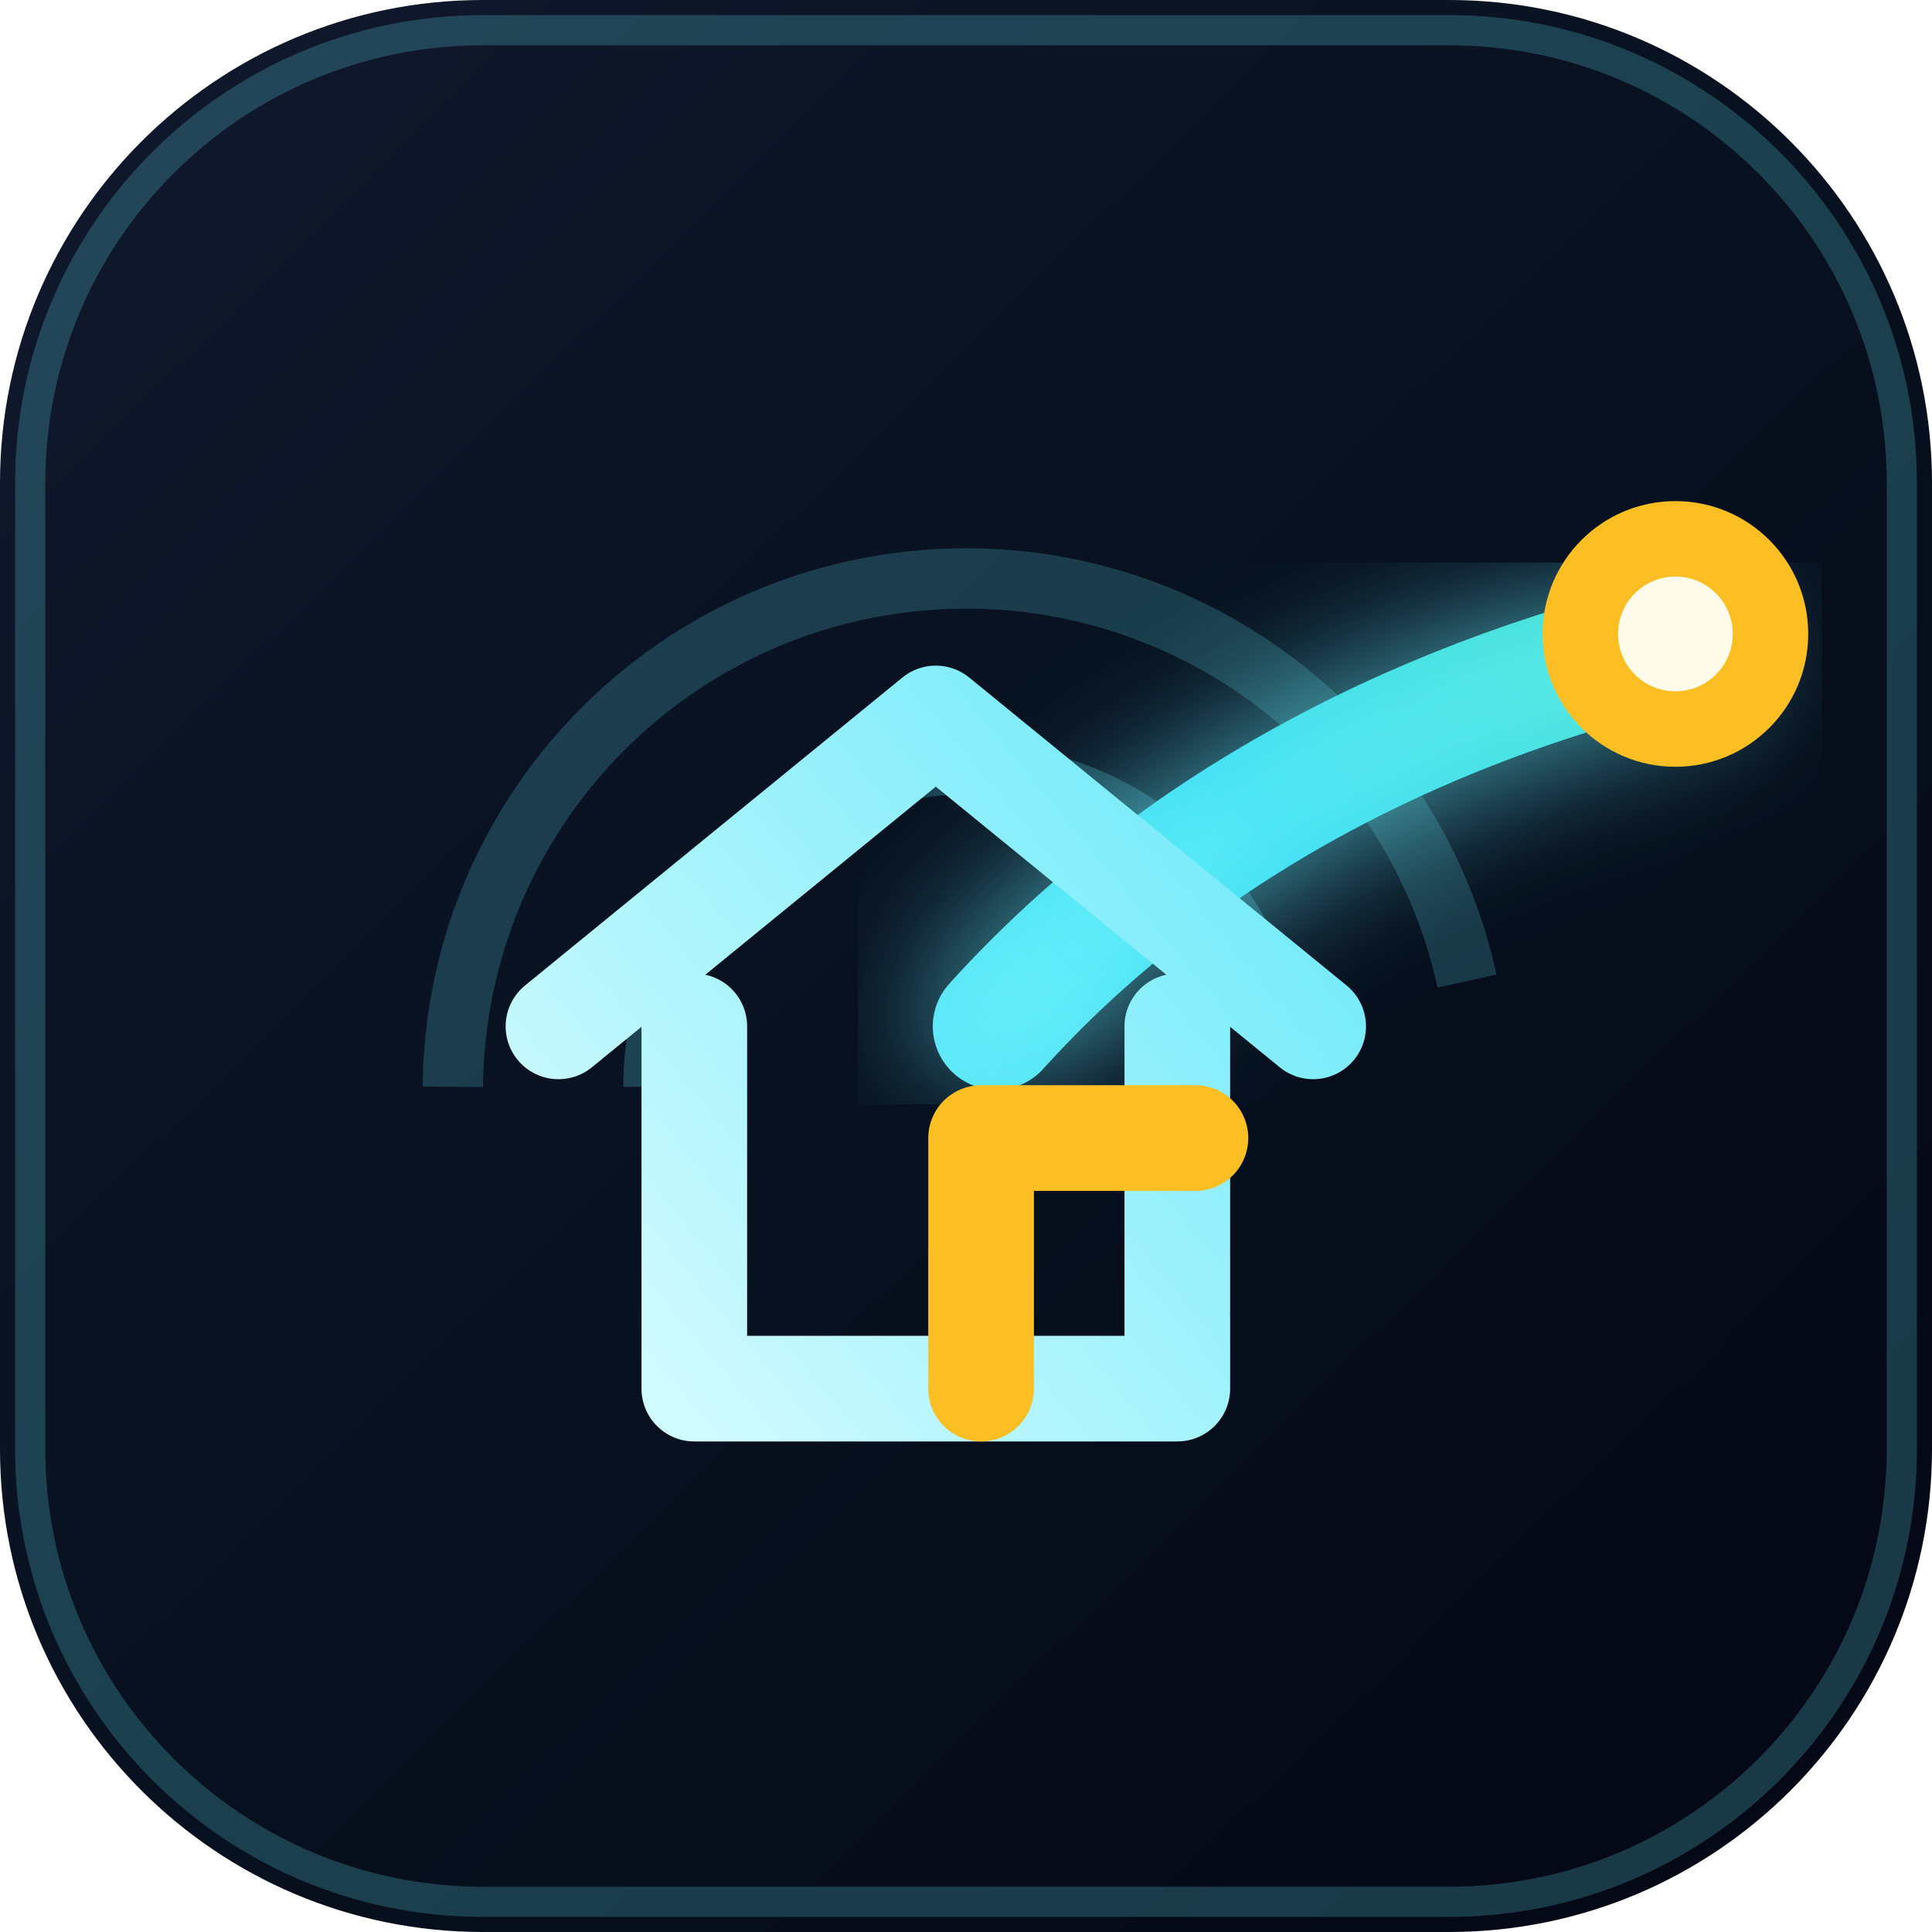
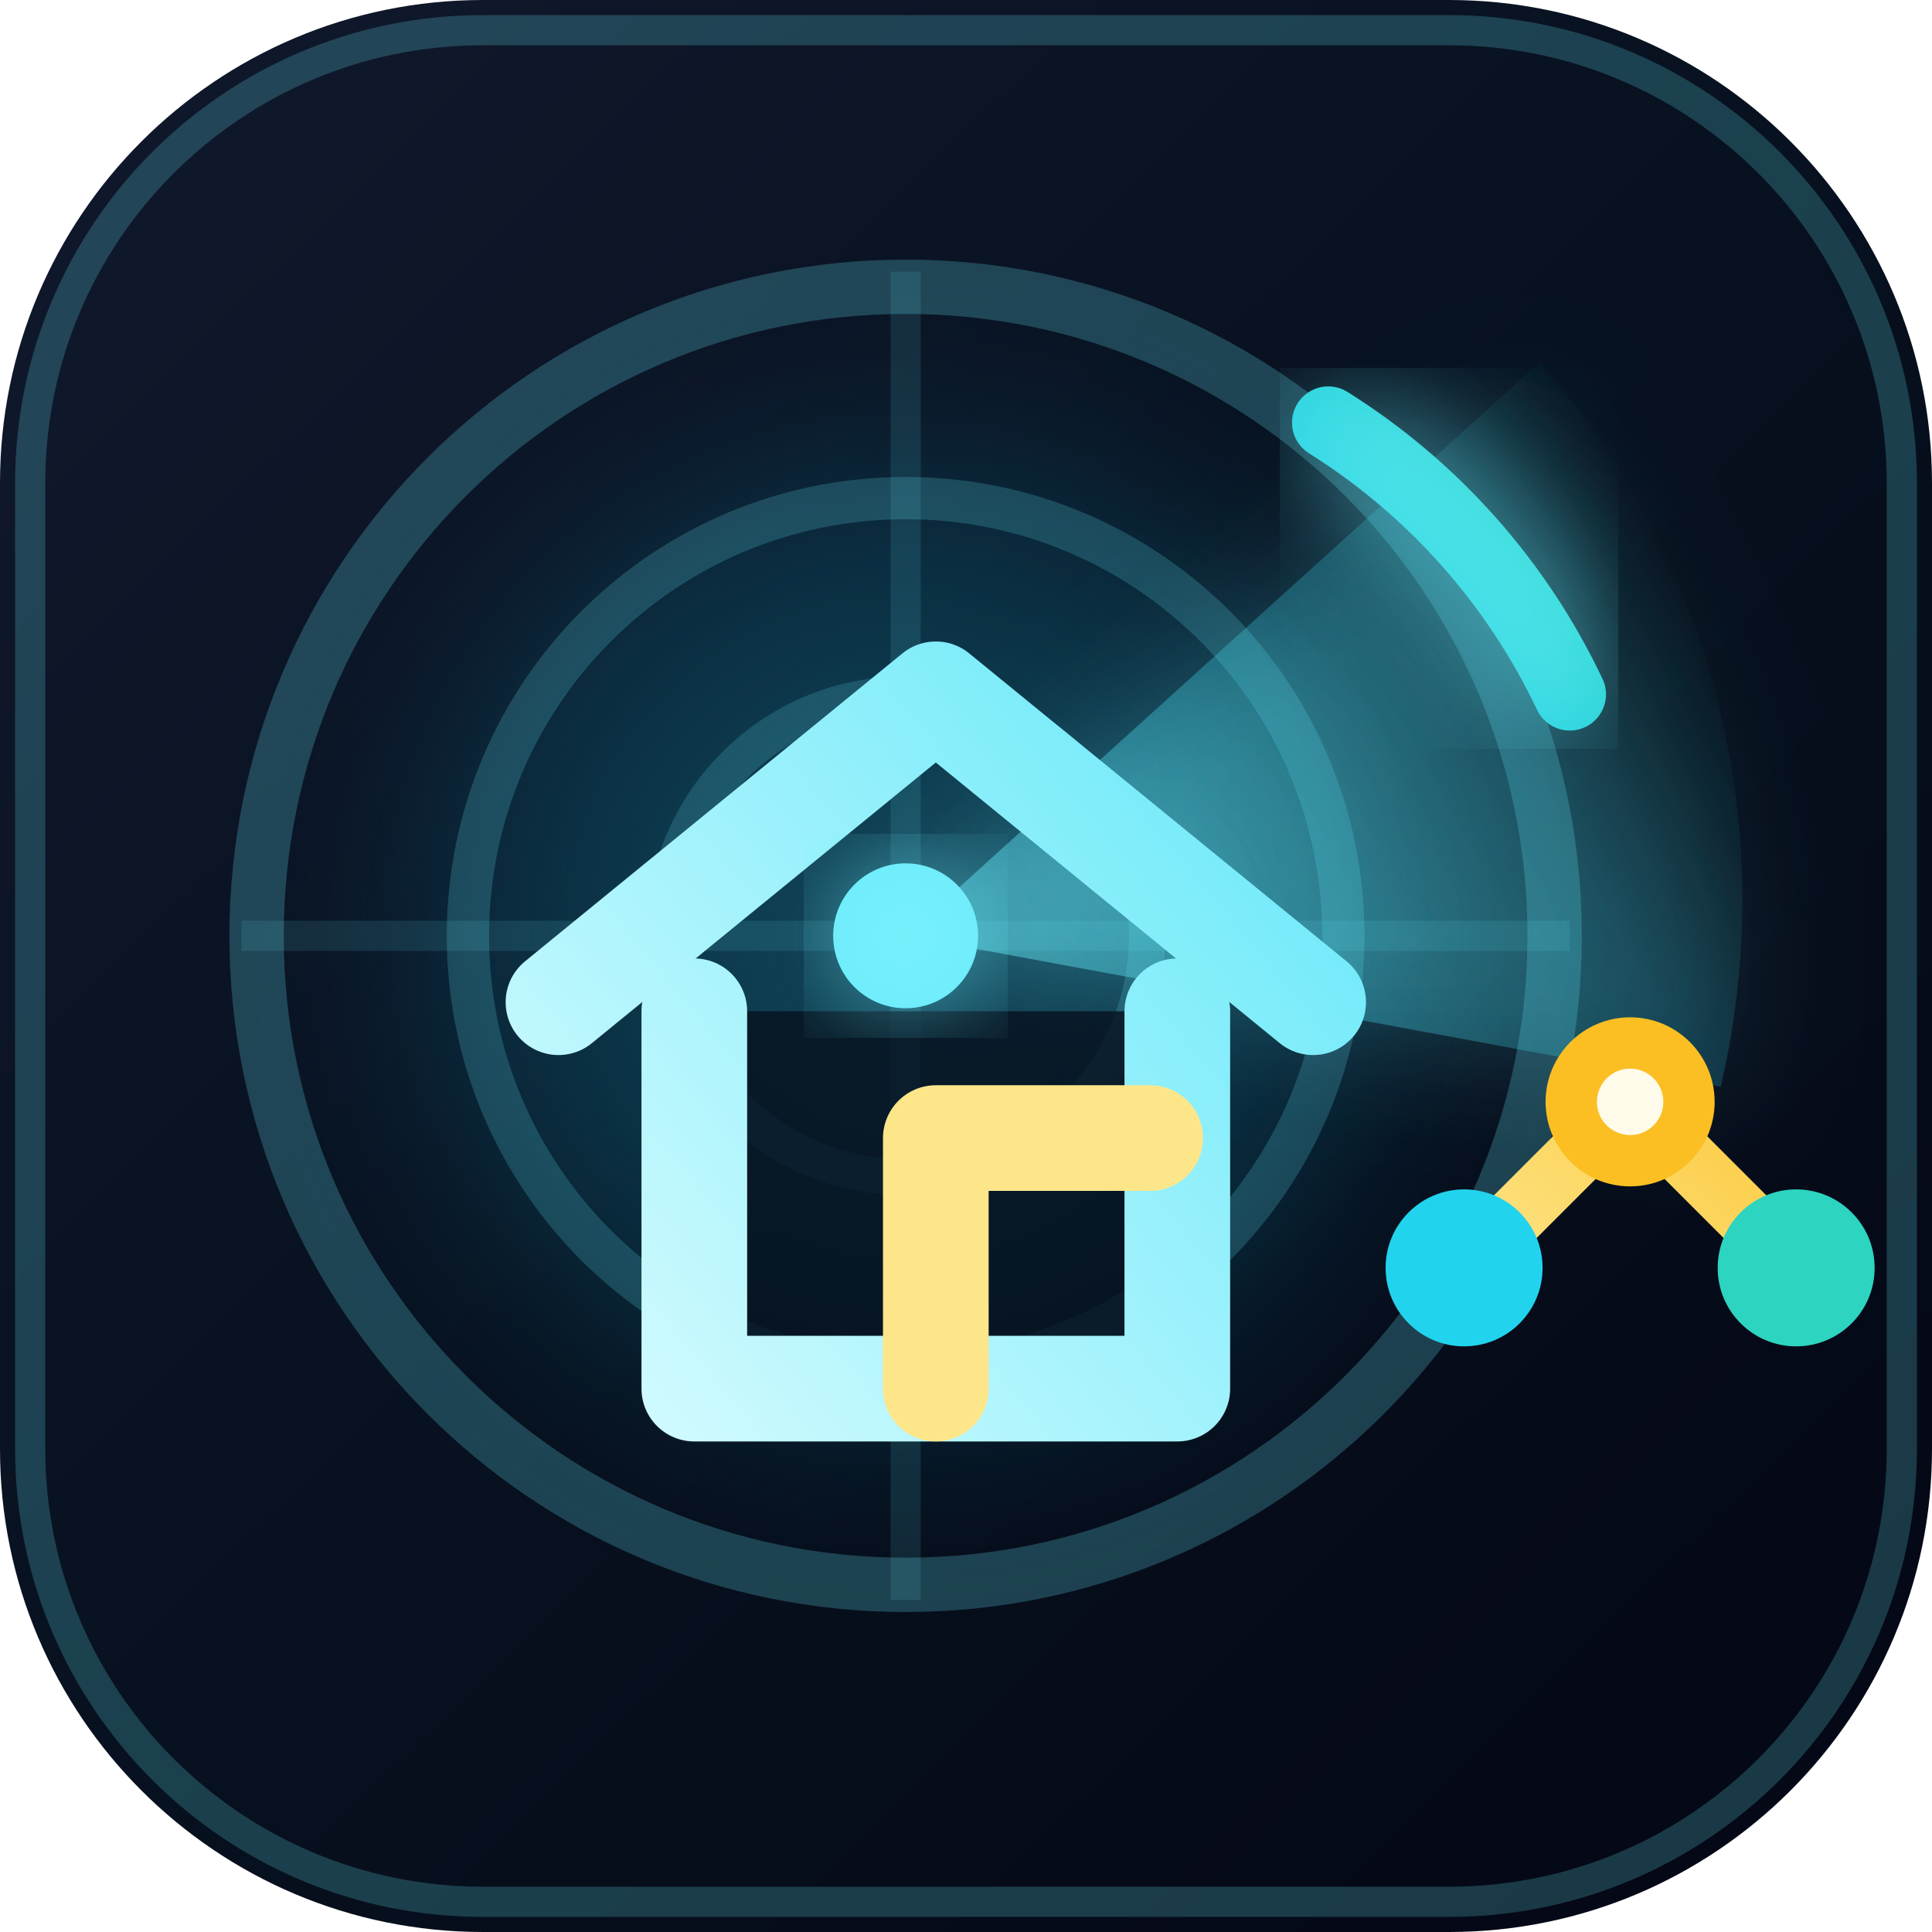
<svg xmlns="http://www.w3.org/2000/svg" width="64" height="64" viewBox="0 0 64 64" fill="none">
  <defs>
    <linearGradient id="shell" x1="8" y1="7" x2="58" y2="58" gradientUnits="userSpaceOnUse">
      <stop stop-color="#0F172A" />
      <stop offset="0.48" stop-color="#07111F" />
      <stop offset="1" stop-color="#050816" />
    </linearGradient>
-     <linearGradient id="sweep" x1="28" y1="38" x2="51" y2="17" gradientUnits="userSpaceOnUse">
+     <radialGradient id="radar" cx="0" cy="0" r="1" gradientTransform="matrix(23 0 0 23 30 31)" gradientUnits="userSpaceOnUse">
+       <stop stop-color="#164E63" stop-opacity="0.78" />
+       <stop offset="0.64" stop-color="#0E7490" stop-opacity="0.2" />
+       <stop offset="1" stop-color="#020617" stop-opacity="0" />
+     </radialGradient>
+     <linearGradient id="sweep" x1="30" y1="31" x2="54" y2="13" gradientUnits="userSpaceOnUse">
      <stop stop-color="#67E8F9" />
      <stop offset="0.56" stop-color="#22D3EE" />
      <stop offset="1" stop-color="#2DD4BF" />
    </linearGradient>
-     <linearGradient id="home" x1="19" y1="42" x2="43" y2="22" gradientUnits="userSpaceOnUse">
+     <linearGradient id="sweepFade" x1="30" y1="31" x2="55" y2="17" gradientUnits="userSpaceOnUse">
+       <stop stop-color="#67E8F9" stop-opacity="0.5" />
+       <stop offset="0.72" stop-color="#22D3EE" stop-opacity="0.2" />
+       <stop offset="1" stop-color="#2DD4BF" stop-opacity="0" />
+     </linearGradient>
+     <linearGradient id="home" x1="18" y1="43" x2="43" y2="22" gradientUnits="userSpaceOnUse">
      <stop stop-color="#CFFAFE" />
      <stop offset="1" stop-color="#67E8F9" />
    </linearGradient>
+     <linearGradient id="ai" x1="49" y1="43" x2="59" y2="31" gradientUnits="userSpaceOnUse">
+       <stop stop-color="#FDE68A" />
+       <stop offset="1" stop-color="#FBBF24" />
+     </linearGradient>
    <filter id="glow" x="-20%" y="-20%" width="140%" height="140%">
-       <feGaussianBlur stdDeviation="2.3" result="blur" />
+       <feGaussianBlur stdDeviation="2.1" result="blur" />
      <feColorMatrix in="blur" type="matrix" values="0 0 0 0 0.133 0 0 0 0 0.827 0 0 0 0 0.933 0 0 0 0.75 0" />
      <feBlend in="SourceGraphic" mode="screen" />
    </filter>
  </defs>
  <rect width="64" height="64" rx="16" fill="url(#shell)" />
  <rect x="1" y="1" width="62" height="62" rx="15" stroke="#67E8F9" stroke-opacity="0.22" />
-   <path d="M15 36a17 17 0 0 1 33.6-3.5" stroke="#67E8F9" stroke-opacity="0.2" stroke-width="2" />
-   <path d="M21.5 36a10.5 10.5 0 0 1 20.6-2.9" stroke="#67E8F9" stroke-opacity="0.23" stroke-width="1.7" />
-   <path d="M33 34c5.6-6.2 13.4-10.6 22.8-12.8" stroke="url(#sweep)" stroke-width="4.2" stroke-linecap="round" stroke-linejoin="round" filter="url(#glow)" />
-   <path d="M18.5 34 31 23.8 43.5 34" stroke="url(#home)" stroke-width="3.5" stroke-linecap="round" stroke-linejoin="round" />
-   <path d="M23 34v12h16V34" stroke="url(#home)" stroke-width="3.5" stroke-linecap="round" stroke-linejoin="round" />
-   <path d="M32.5 46v-8.3h7.1" stroke="#FBBF24" stroke-width="3.5" stroke-linecap="round" stroke-linejoin="round" />
-   <circle cx="55.5" cy="21" r="4.4" fill="#FBBF24" />
-   <circle cx="55.5" cy="21" r="1.9" fill="#FFFBEB" />
+   <circle cx="30" cy="31" r="23" fill="url(#radar)" />
+   <circle cx="30" cy="31" r="21.5" stroke="#67E8F9" stroke-opacity="0.24" stroke-width="1.8" />
+   <circle cx="30" cy="31" r="14.5" stroke="#67E8F9" stroke-opacity="0.2" stroke-width="1.4" />
+   <circle cx="30" cy="31" r="8" stroke="#67E8F9" stroke-opacity="0.18" stroke-width="1.2" />
+   <path d="M30 9v44M8 31h44" stroke="#67E8F9" stroke-opacity="0.12" />
+   <path d="M30 31 51 12a27 27 0 0 1 6 24Z" fill="url(#sweepFade)" filter="url(#glow)" />
+   <path d="M44 14a21.5 21.5 0 0 1 8 9" stroke="url(#sweep)" stroke-width="2.4" stroke-linecap="round" filter="url(#glow)" />
+   <path d="M18.5 33.2 31 23l12.5 10.2" stroke="url(#home)" stroke-width="3.5" stroke-linecap="round" stroke-linejoin="round" />
+   <path d="M23 33.5v12.5h16V33.5" fill="#07111F" fill-opacity="0.8" stroke="url(#home)" stroke-width="3.5" stroke-linecap="round" stroke-linejoin="round" />
+   <path d="M31 46v-8.3h7.1" stroke="url(#ai)" stroke-width="3.5" stroke-linecap="round" stroke-linejoin="round" />
+   <circle cx="30" cy="31" r="2.4" fill="#67E8F9" filter="url(#glow)" />
+   <path d="M48.5 42 54 36.5 59.5 42" stroke="url(#ai)" stroke-width="2" stroke-linecap="round" stroke-linejoin="round" />
+   <circle cx="48.5" cy="42" r="2.6" fill="#22D3EE" />
+   <circle cx="54" cy="36.5" r="2.8" fill="#FBBF24" />
+   <circle cx="59.5" cy="42" r="2.6" fill="#2DD4BF" />
+   <circle cx="54" cy="36.5" r="1.1" fill="#FFFBEB" />
</svg>
